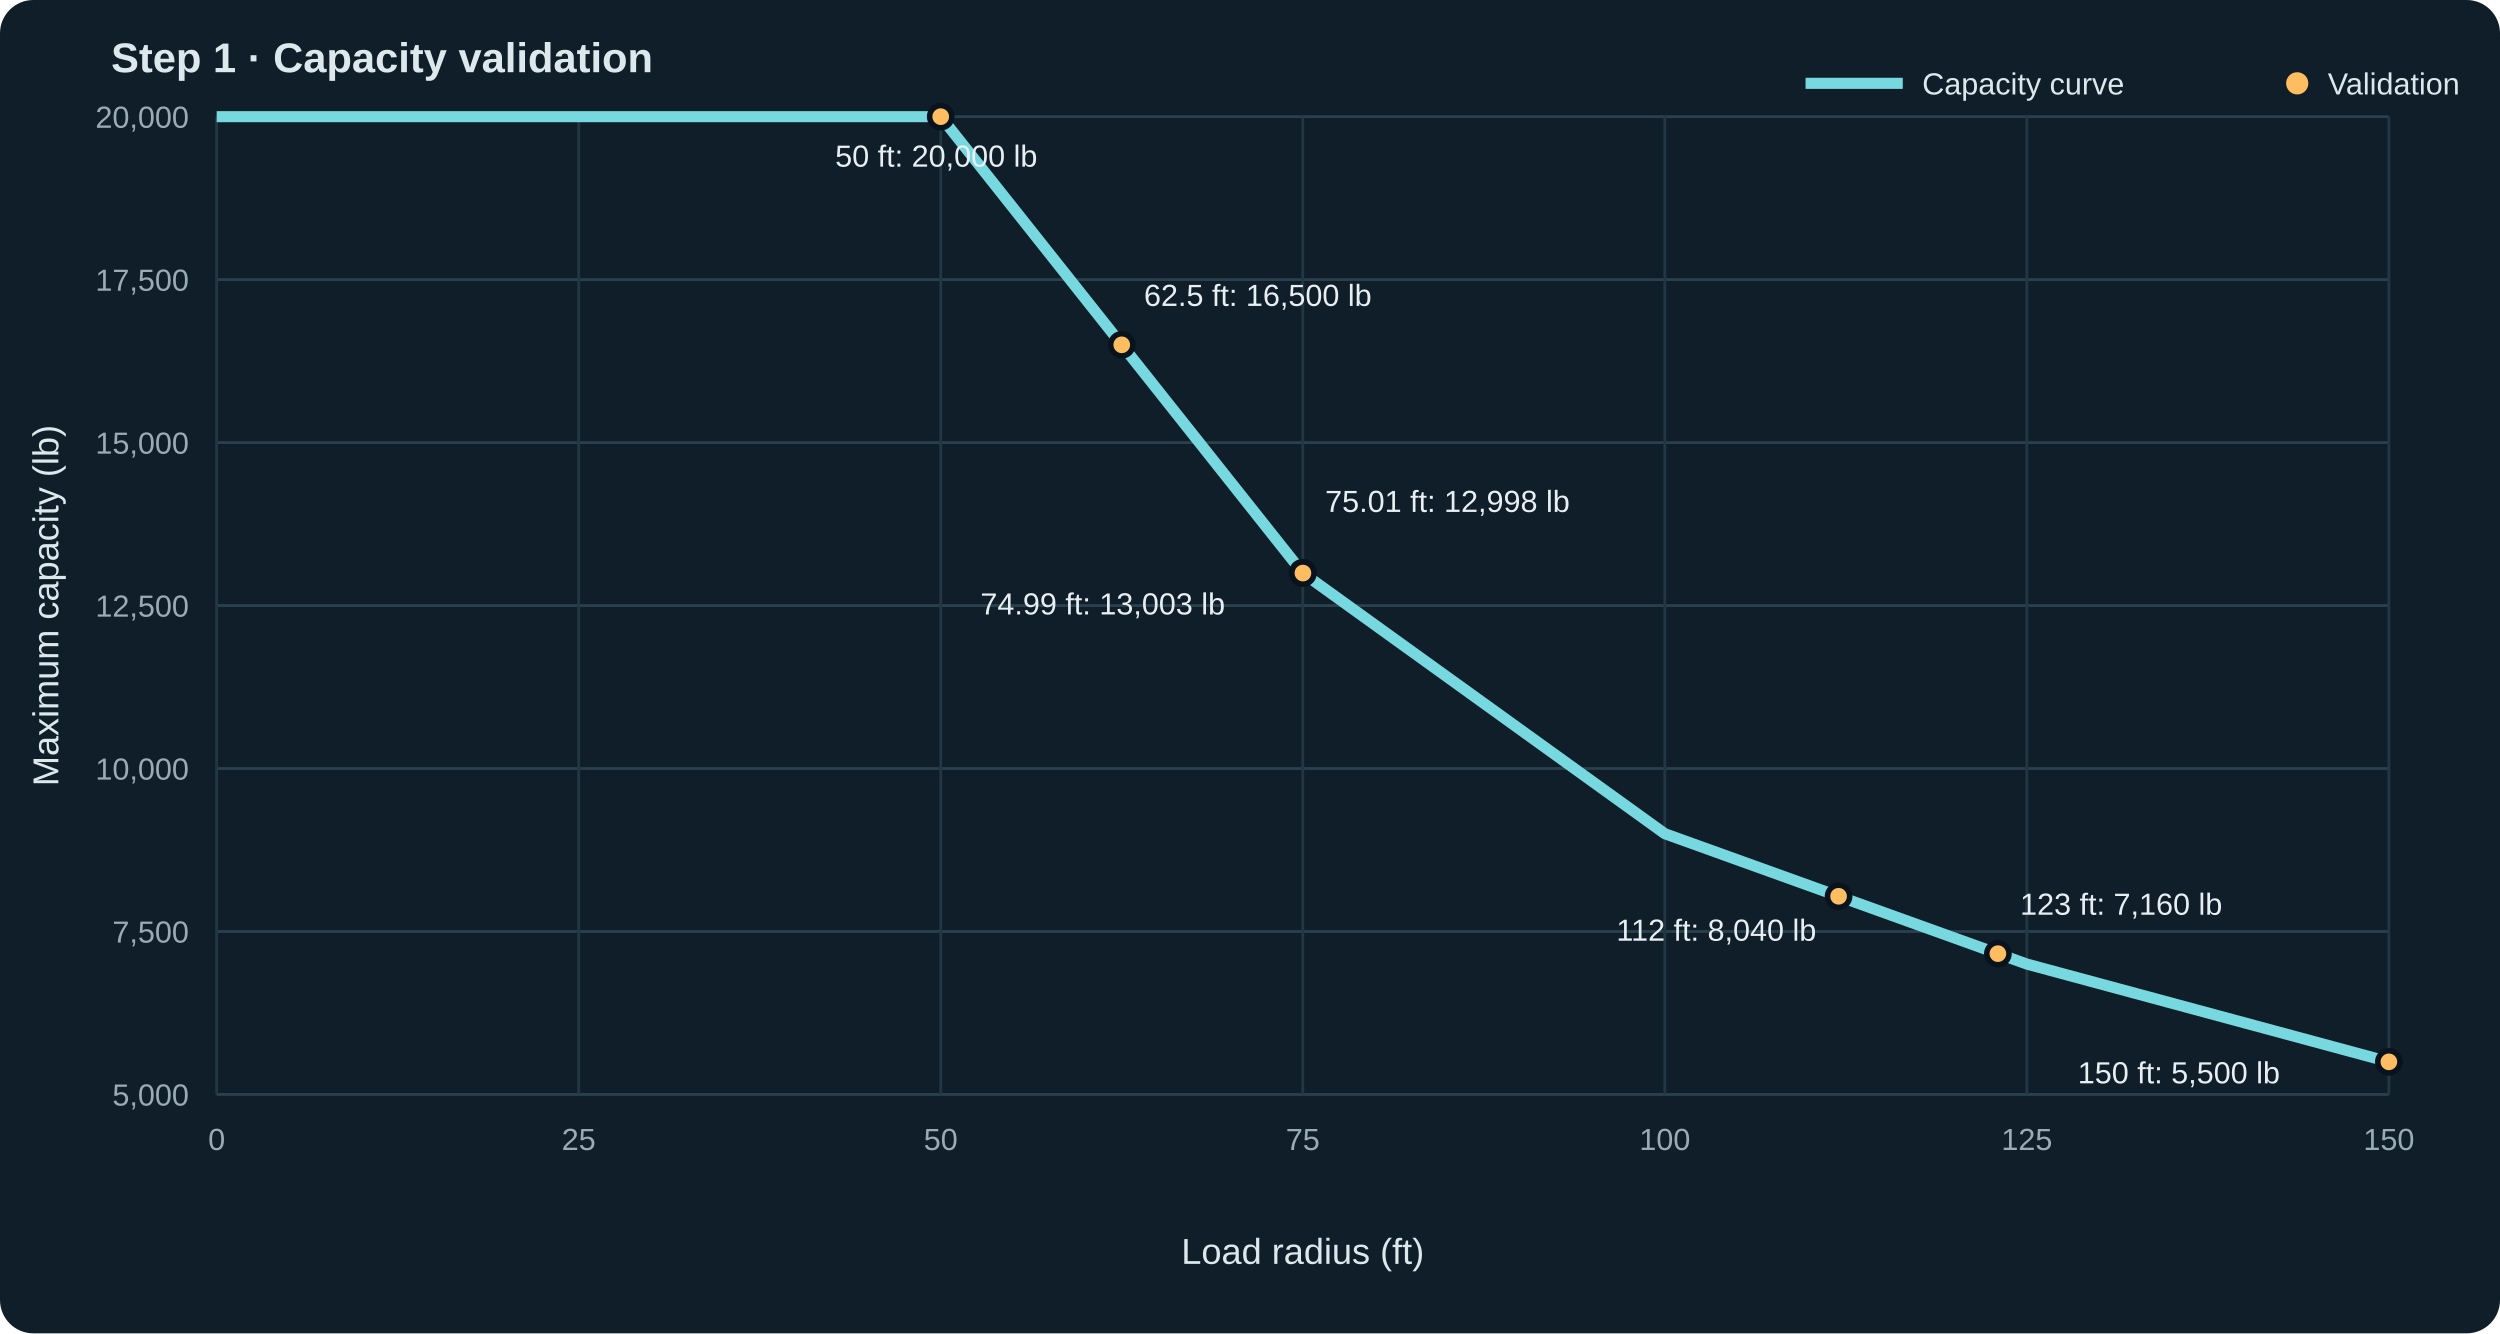
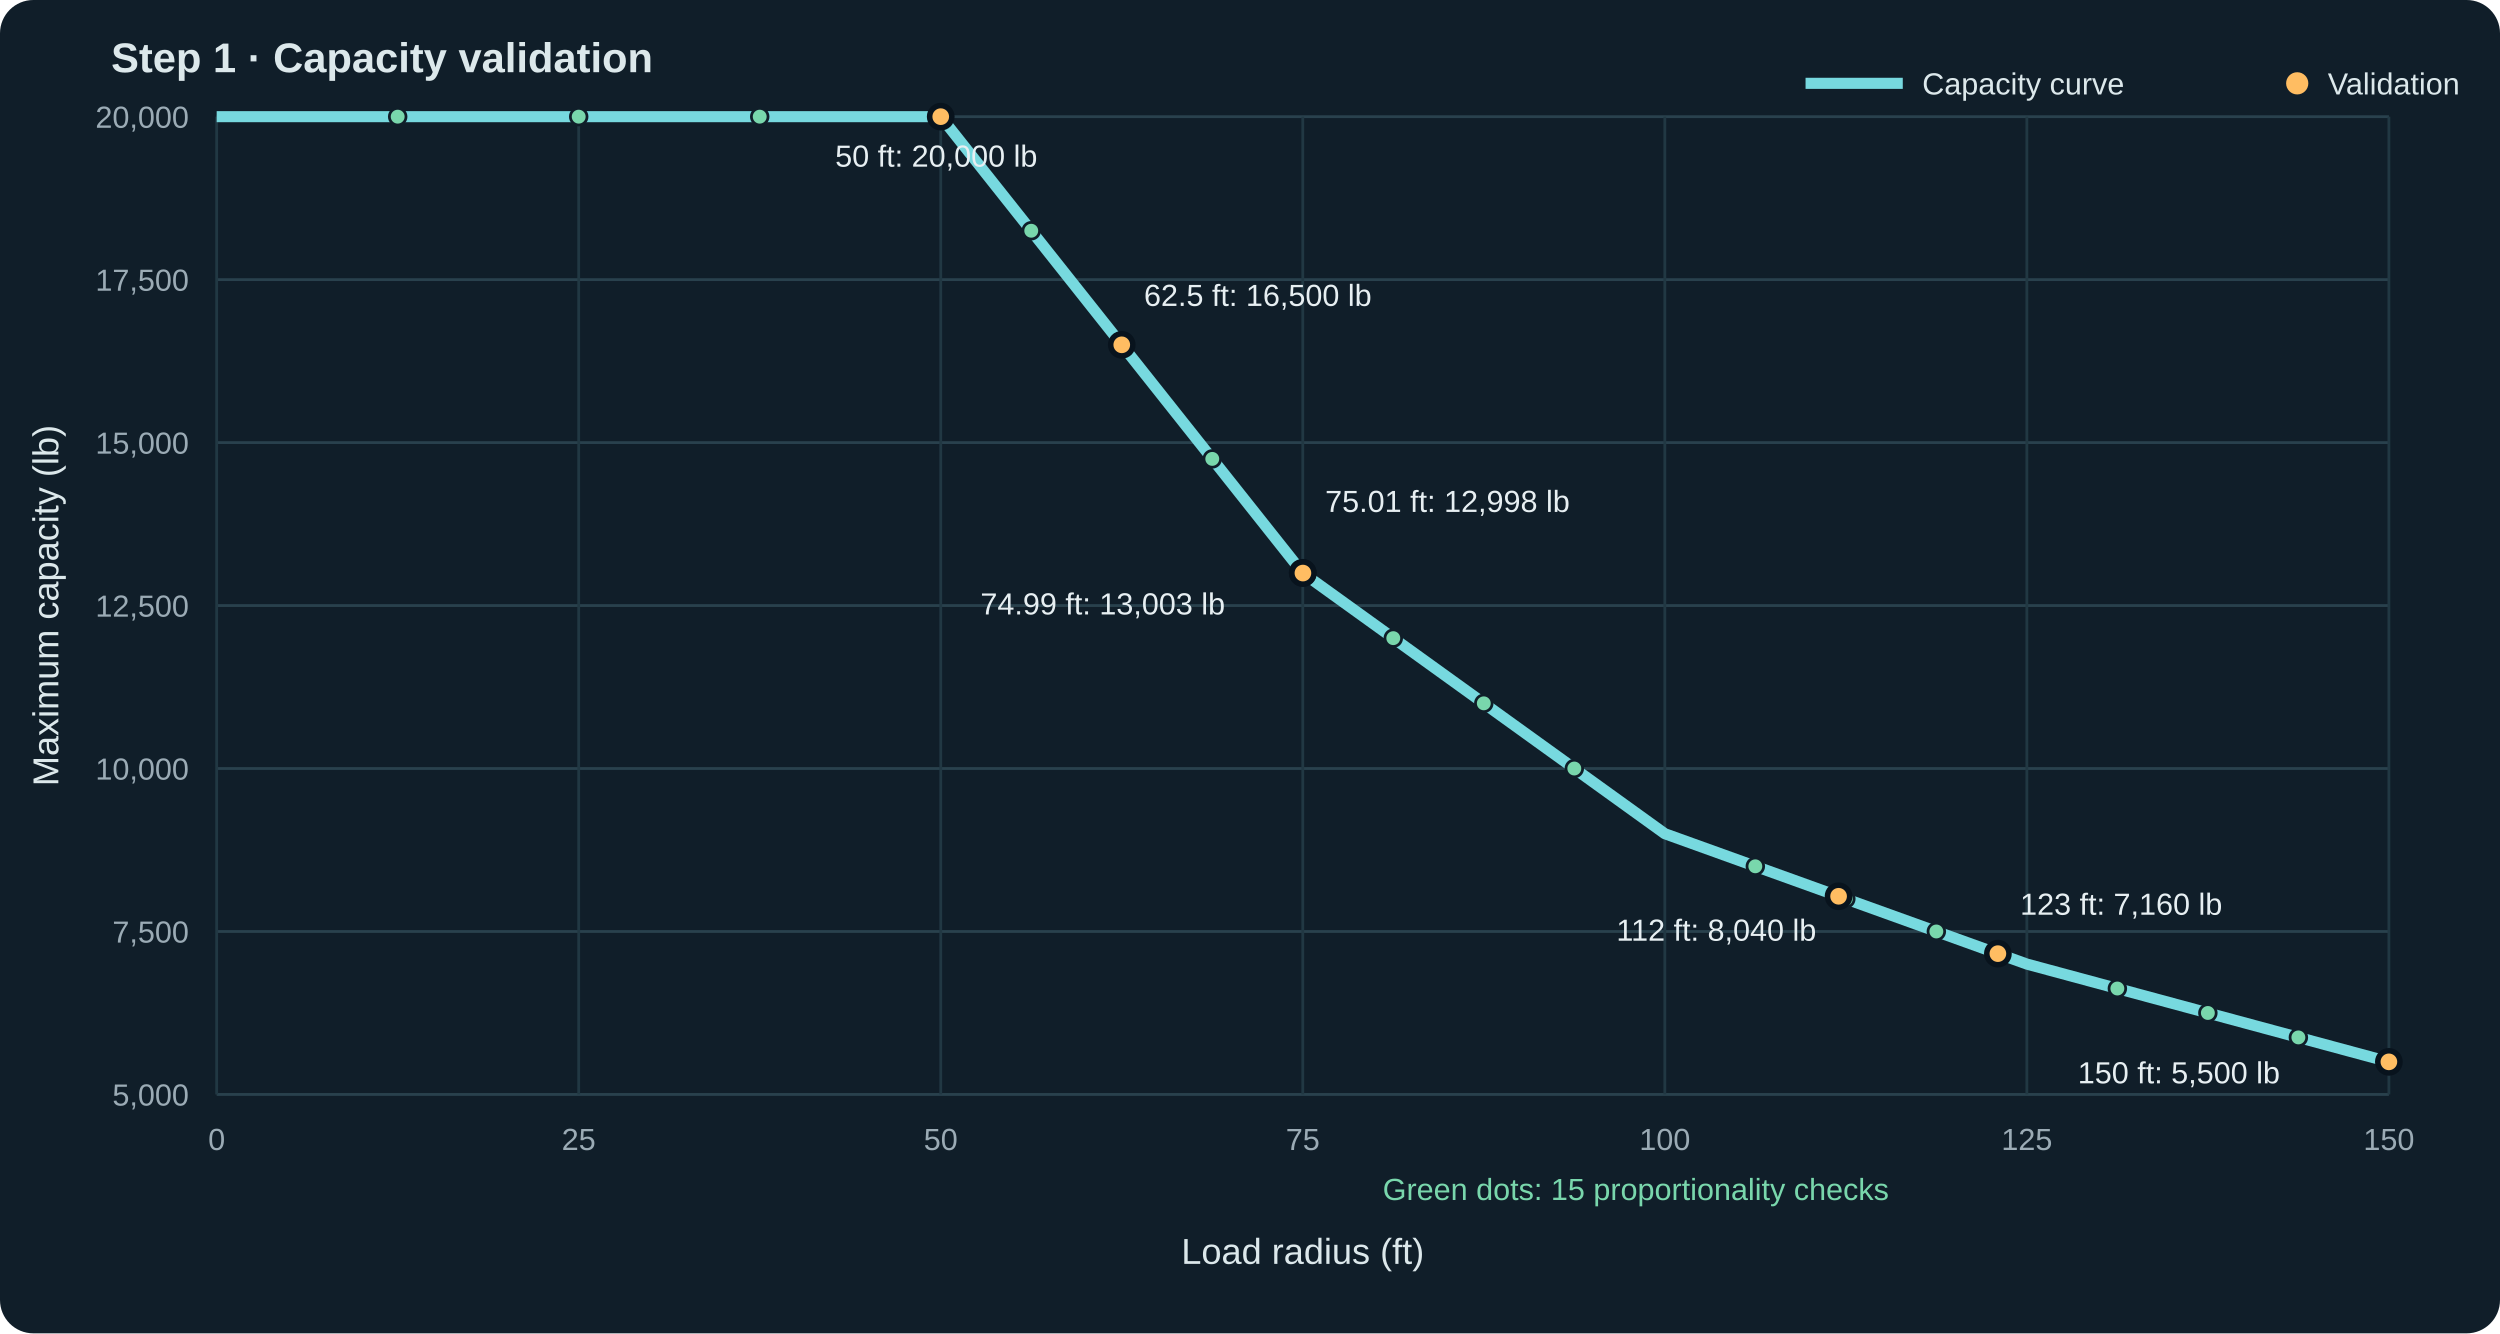
<svg xmlns="http://www.w3.org/2000/svg" width="900" height="480" viewBox="0 0 900 480" style="font-family:Segoe UI,Arial,sans-serif">
  <rect width="900" height="480" rx="12" fill="#101e29" />
  <text x="40" y="26" fill="#dce8eb" font-size="15" font-weight="700">Step 1 · Capacity validation</text>
  <line x1="78" y1="394" x2="860" y2="394" stroke="#29414d" />
  <text x="68" y="398" text-anchor="end" fill="#9babb5" font-size="11">5,000</text>
  <line x1="78" y1="335.333" x2="860" y2="335.333" stroke="#29414d" />
  <text x="68" y="339.333" text-anchor="end" fill="#9babb5" font-size="11">7,500</text>
  <line x1="78" y1="276.667" x2="860" y2="276.667" stroke="#29414d" />
  <text x="68" y="280.667" text-anchor="end" fill="#9babb5" font-size="11">10,000</text>
  <line x1="78" y1="218" x2="860" y2="218" stroke="#29414d" />
  <text x="68" y="222" text-anchor="end" fill="#9babb5" font-size="11">12,500</text>
  <line x1="78" y1="159.333" x2="860" y2="159.333" stroke="#29414d" />
  <text x="68" y="163.333" text-anchor="end" fill="#9babb5" font-size="11">15,000</text>
  <line x1="78" y1="100.667" x2="860" y2="100.667" stroke="#29414d" />
  <text x="68" y="104.667" text-anchor="end" fill="#9babb5" font-size="11">17,500</text>
  <line x1="78" y1="42" x2="860" y2="42" stroke="#29414d" />
  <text x="68" y="46" text-anchor="end" fill="#9babb5" font-size="11">20,000</text>
  <line x1="78" y1="42" x2="78" y2="394" stroke="#213843" />
  <text x="78" y="414" text-anchor="middle" fill="#9babb5" font-size="11">0</text>
  <line x1="208.333" y1="42" x2="208.333" y2="394" stroke="#213843" />
  <text x="208.333" y="414" text-anchor="middle" fill="#9babb5" font-size="11">25</text>
  <line x1="338.667" y1="42" x2="338.667" y2="394" stroke="#213843" />
  <text x="338.667" y="414" text-anchor="middle" fill="#9babb5" font-size="11">50</text>
  <line x1="469" y1="42" x2="469" y2="394" stroke="#213843" />
  <text x="469" y="414" text-anchor="middle" fill="#9babb5" font-size="11">75</text>
  <line x1="599.333" y1="42" x2="599.333" y2="394" stroke="#213843" />
  <text x="599.333" y="414" text-anchor="middle" fill="#9babb5" font-size="11">100</text>
  <line x1="729.667" y1="42" x2="729.667" y2="394" stroke="#213843" />
  <text x="729.667" y="414" text-anchor="middle" fill="#9babb5" font-size="11">125</text>
  <line x1="860" y1="42" x2="860" y2="394" stroke="#213843" />
  <text x="860" y="414" text-anchor="middle" fill="#9babb5" font-size="11">150</text>
  <polyline points="78,42 338.667,42 469,206.267 599.333,300.133 729.667,347.067 860,382.267" fill="none" stroke="#77d9df" stroke-width="4" stroke-linejoin="round" />
+   <circle cx="143.167" cy="42" r="3" fill="#79d7ac" stroke="#101e29" stroke-width="1" />
+   <circle cx="208.333" cy="42" r="3" fill="#79d7ac" stroke="#101e29" stroke-width="1" />
+   <circle cx="273.5" cy="42" r="3" fill="#79d7ac" stroke="#101e29" stroke-width="1" />
+   <circle cx="371.25" cy="83.067" r="3" fill="#79d7ac" stroke="#101e29" stroke-width="1" />
+   <circle cx="403.833" cy="124.133" r="3" fill="#79d7ac" stroke="#101e29" stroke-width="1" />
+   <circle cx="436.417" cy="165.2" r="3" fill="#79d7ac" stroke="#101e29" stroke-width="1" />
+   <circle cx="501.583" cy="229.733" r="3" fill="#79d7ac" stroke="#101e29" stroke-width="1" />
+   <circle cx="534.167" cy="253.2" r="3" fill="#79d7ac" stroke="#101e29" stroke-width="1" />
+   <circle cx="566.75" cy="276.667" r="3" fill="#79d7ac" stroke="#101e29" stroke-width="1" />
+   <circle cx="631.917" cy="311.867" r="3" fill="#79d7ac" stroke="#101e29" stroke-width="1" />
+   <circle cx="664.5" cy="323.6" r="3" fill="#79d7ac" stroke="#101e29" stroke-width="1" />
+   <circle cx="697.083" cy="335.333" r="3" fill="#79d7ac" stroke="#101e29" stroke-width="1" />
+   <circle cx="762.25" cy="355.867" r="3" fill="#79d7ac" stroke="#101e29" stroke-width="1" />
+   <circle cx="794.833" cy="364.667" r="3" fill="#79d7ac" stroke="#101e29" stroke-width="1" />
+   <circle cx="827.417" cy="373.467" r="3" fill="#79d7ac" stroke="#101e29" stroke-width="1" />
  <circle cx="338.667" cy="42" r="4" fill="#ffbd62" stroke="#08131d" stroke-width="2" />
  <text x="300.667" y="60" fill="#e7eff2" font-size="11">50 ft: 20,000 lb</text>
  <circle cx="403.833" cy="124.133" r="4" fill="#ffbd62" stroke="#08131d" stroke-width="2" />
  <text x="411.833" y="110.133" fill="#e7eff2" font-size="11">62.5 ft: 16,500 lb</text>
  <circle cx="468.948" cy="206.201" r="4" fill="#ffbd62" stroke="#08131d" stroke-width="2" />
  <text x="352.948" y="221.201" fill="#e7eff2" font-size="11">74.99 ft: 13,003 lb</text>
  <circle cx="469.052" cy="206.304" r="4" fill="#ffbd62" stroke="#08131d" stroke-width="2" />
  <text x="477.052" y="184.304" fill="#e7eff2" font-size="11">75.01 ft: 12,998 lb</text>
  <circle cx="661.893" cy="322.661" r="4" fill="#ffbd62" stroke="#08131d" stroke-width="2" />
  <text x="581.893" y="338.661" fill="#e7eff2" font-size="11">112 ft: 8,040 lb</text>
  <circle cx="719.24" cy="343.312" r="4" fill="#ffbd62" stroke="#08131d" stroke-width="2" />
  <text x="727.24" y="329.312" fill="#e7eff2" font-size="11">123 ft: 7,160 lb</text>
  <circle cx="860" cy="382.267" r="4" fill="#ffbd62" stroke="#08131d" stroke-width="2" />
  <text x="748" y="390" fill="#e7eff2" font-size="11">150 ft: 5,500 lb</text>
+   <text x="680" y="432" text-anchor="end" fill="#79d7ac" font-size="11">Green dots: 15 proportionality checks</text>
  <text x="469" y="455" text-anchor="middle" fill="#dce8eb" font-size="13">Load radius (ft)</text>
  <text transform="translate(21 218) rotate(-90)" text-anchor="middle" fill="#dce8eb" font-size="13">Maximum capacity (lb)</text>
  <line x1="650" y1="30" x2="685" y2="30" stroke="#77d9df" stroke-width="4" />
  <text x="692" y="34" fill="#dce8eb" font-size="11">Capacity curve</text>
  <circle cx="827" cy="30" r="4" fill="#ffbd62" />
  <text x="838" y="34" fill="#dce8eb" font-size="11">Validation</text>
</svg>
